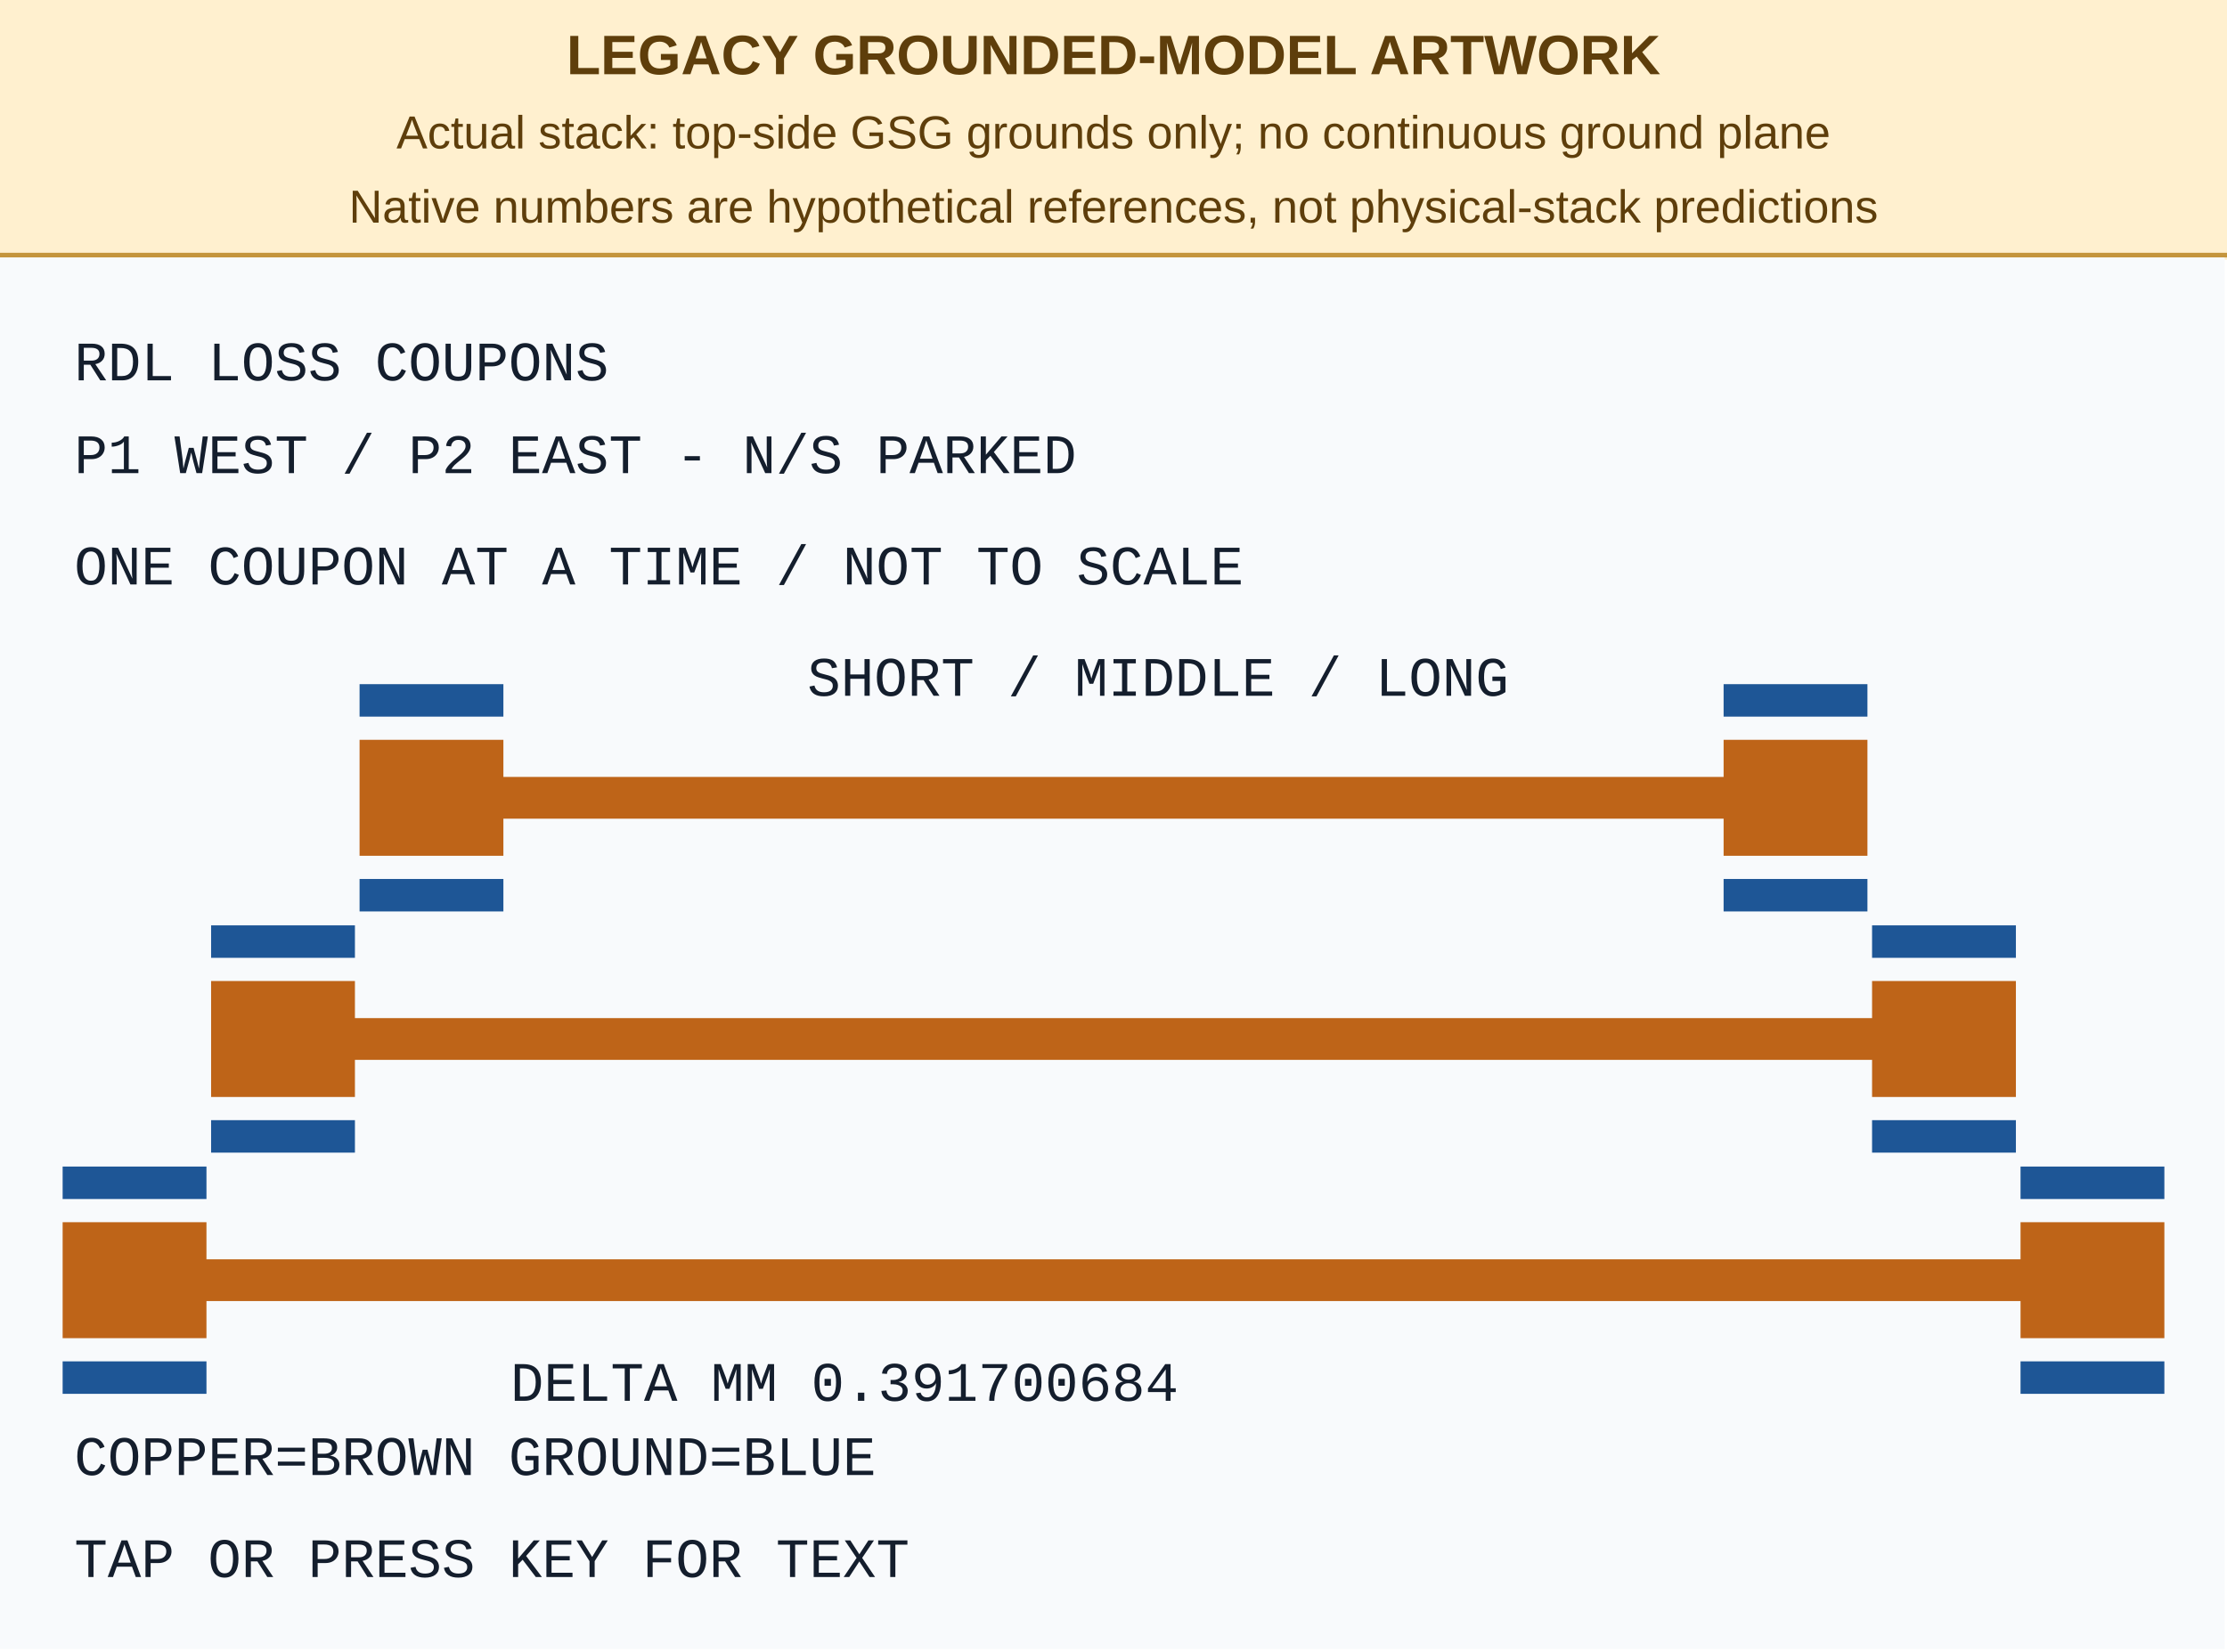
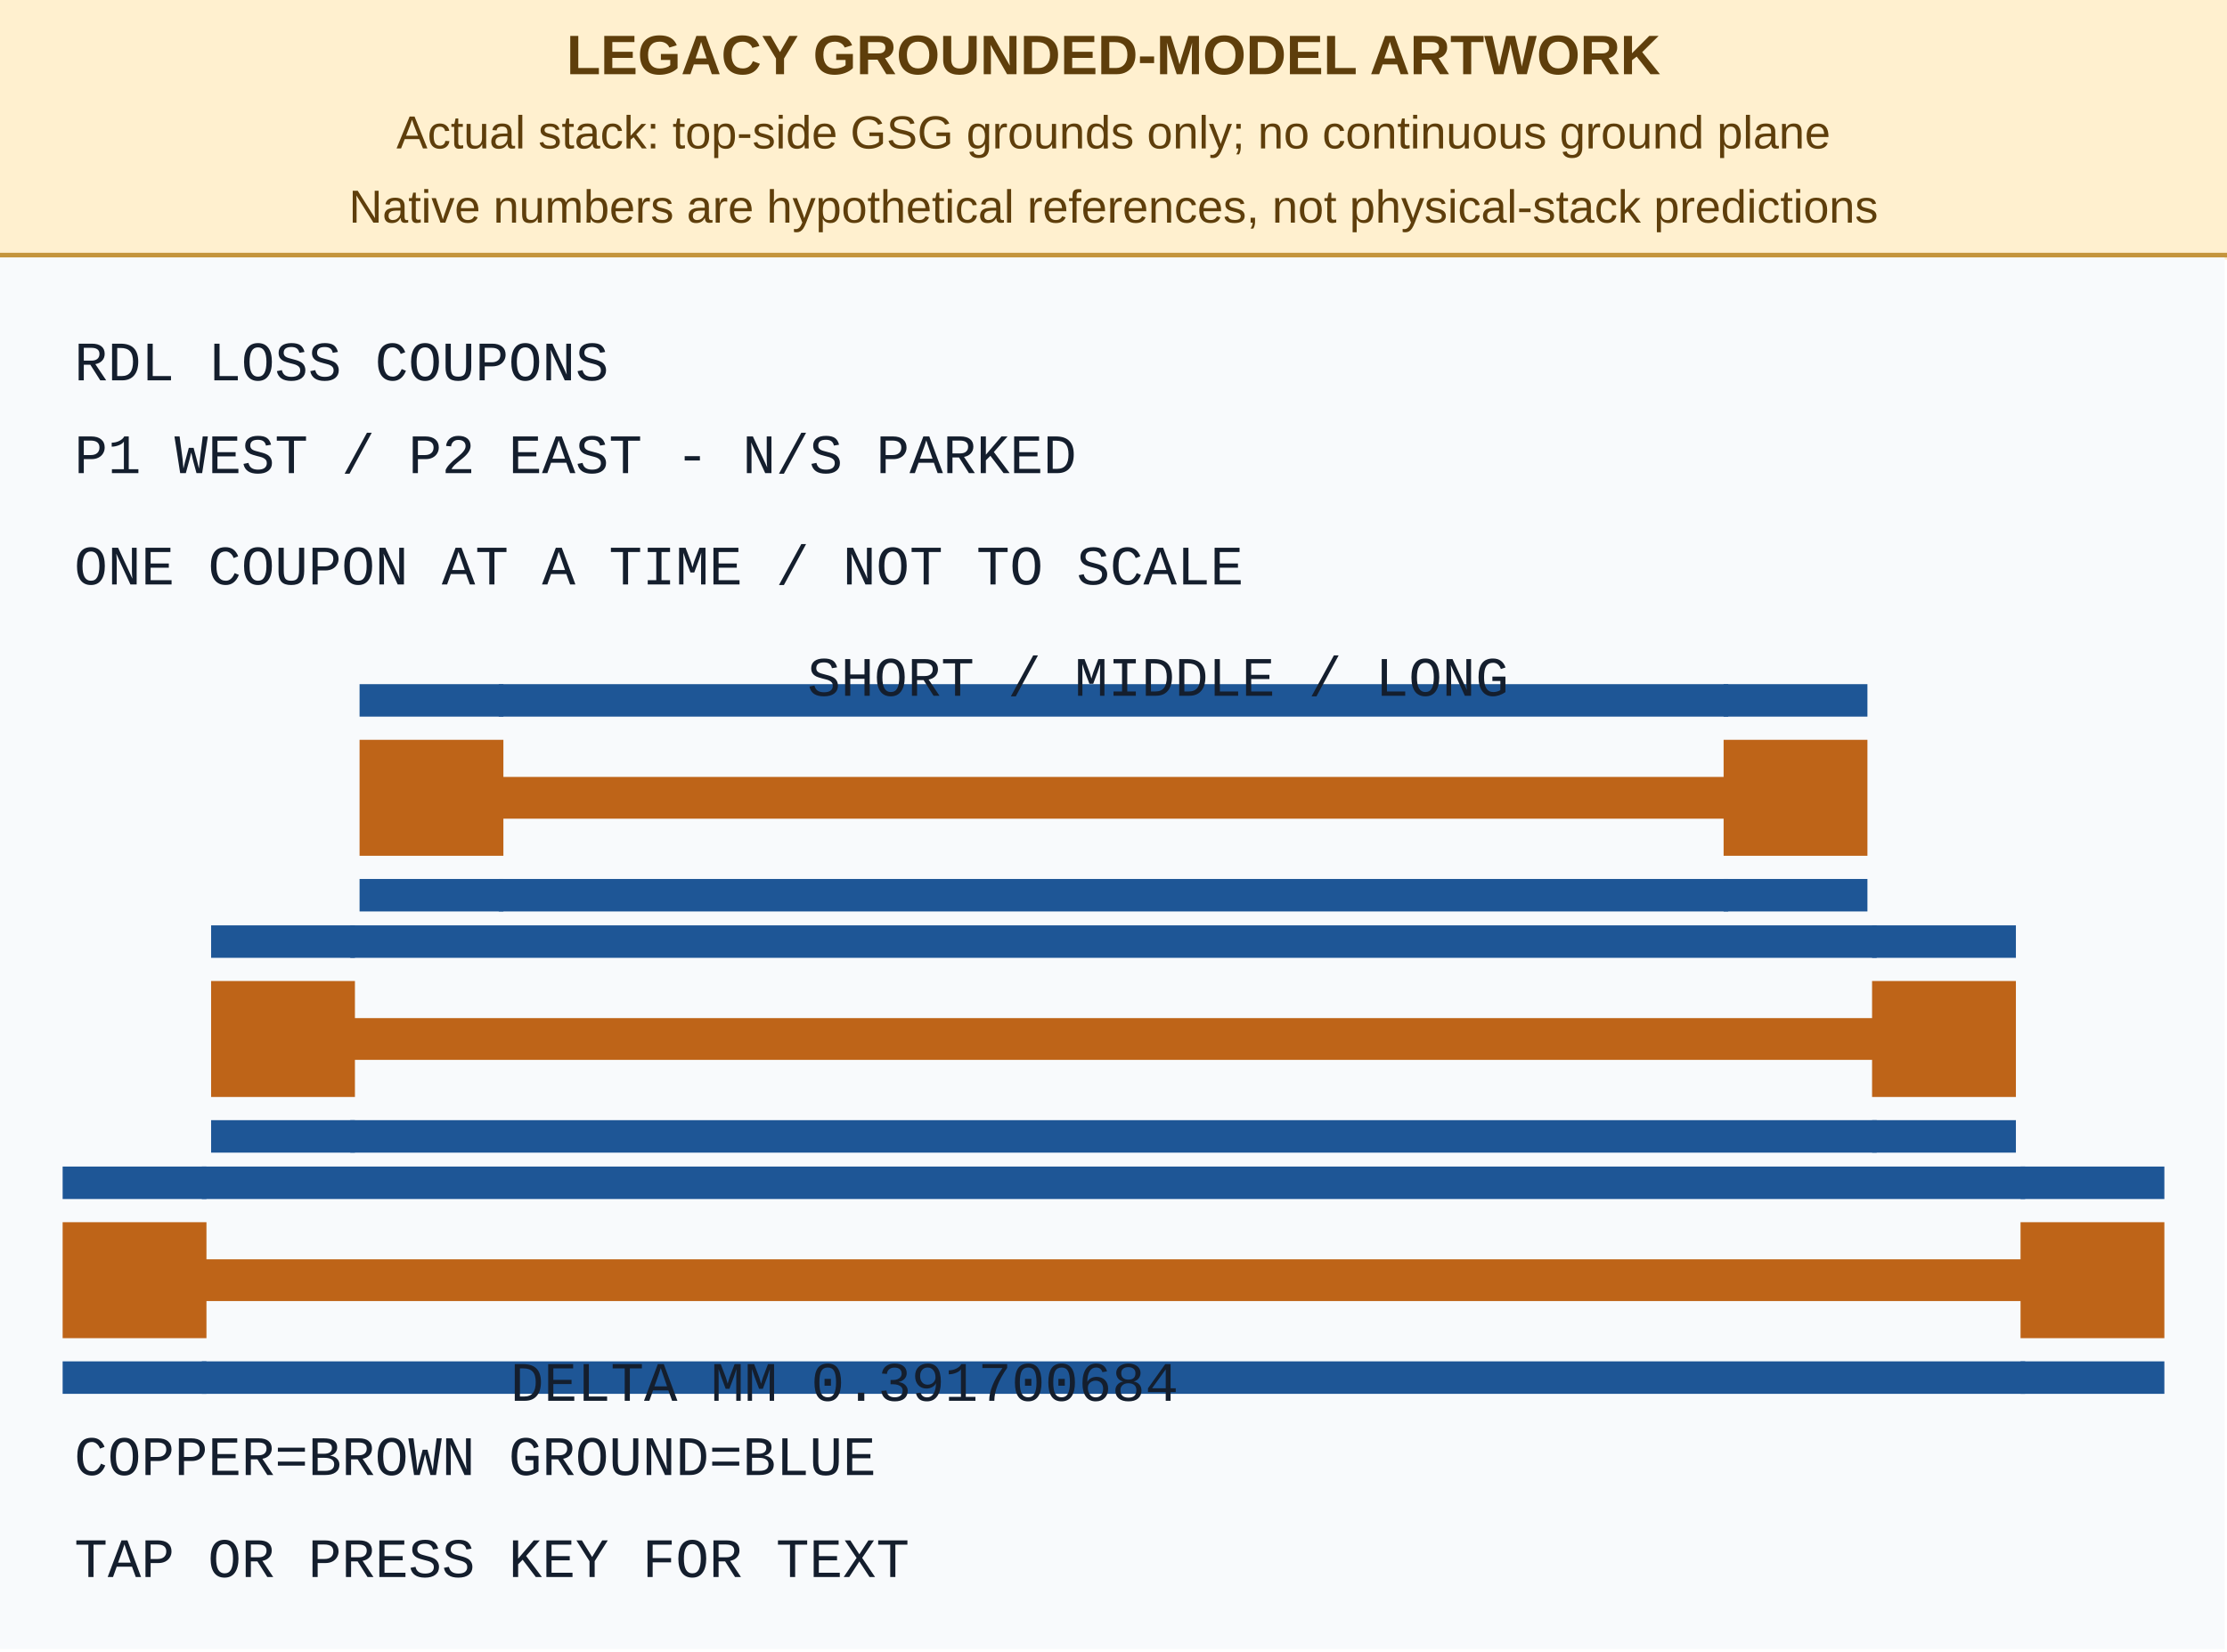
<svg xmlns="http://www.w3.org/2000/svg" width="480" height="356" viewBox="0 0 480 356">
  <rect width="480" height="56" fill="#fff0cf" />
  <path d="M0 55H480" stroke="#c4953d" />
  <text x="240" y="16" text-anchor="middle" fill="#5e3e0b" font-family="Arial,sans-serif" font-size="12" font-weight="bold">LEGACY GROUNDED-MODEL ARTWORK</text>
  <text x="240" y="32" text-anchor="middle" fill="#5e3e0b" font-family="Arial,sans-serif" font-size="10">Actual stack: top-side GSG grounds only; no continuous ground plane</text>
  <text x="240" y="48" text-anchor="middle" fill="#5e3e0b" font-family="Arial,sans-serif" font-size="10">Native numbers are hypothetical references, not physical-stack predictions</text>
  <g transform="translate(0 56)">
    <rect x="0" y="0" width="479" height="299" fill="rgb(248,250,252)" stroke="rgb(248,250,252)" />
    <text x="16" y="26" fill="rgb(20,30,45)" font-family="Courier New,monospace" font-size="12">RDL LOSS COUPONS</text>
    <text x="16" y="46" fill="rgb(20,30,45)" font-family="Courier New,monospace" font-size="12">P1 WEST / P2 EAST - N/S PARKED</text>
    <text x="16" y="70" fill="rgb(20,30,45)" font-family="Courier New,monospace" font-size="12">ONE COUPON AT A TIME / NOT TO SCALE</text>
    <rect x="108" y="112" width="264" height="8" fill="rgb(190,100,24)" stroke="rgb(190,100,24)" />
    <rect x="78" y="104" width="30" height="24" fill="rgb(190,100,24)" stroke="rgb(190,100,24)" />
    <rect x="78" y="92" width="30" height="6" fill="rgb(30,86,150)" stroke="rgb(30,86,150)" />
    <rect x="78" y="134" width="30" height="6" fill="rgb(30,86,150)" stroke="rgb(30,86,150)" />
    <rect x="372" y="104" width="30" height="24" fill="rgb(190,100,24)" stroke="rgb(190,100,24)" />
    <rect x="372" y="92" width="30" height="6" fill="rgb(30,86,150)" stroke="rgb(30,86,150)" />
    <rect x="372" y="134" width="30" height="6" fill="rgb(30,86,150)" stroke="rgb(30,86,150)" />
+     <rect x="108" y="92" width="264" height="6" fill="rgb(30,86,150)" stroke="rgb(30,86,150)" />
+     <rect x="108" y="134" width="264" height="6" fill="rgb(30,86,150)" stroke="rgb(30,86,150)" />
    <rect x="76" y="164" width="328" height="8" fill="rgb(190,100,24)" stroke="rgb(190,100,24)" />
    <rect x="46" y="156" width="30" height="24" fill="rgb(190,100,24)" stroke="rgb(190,100,24)" />
    <rect x="46" y="144" width="30" height="6" fill="rgb(30,86,150)" stroke="rgb(30,86,150)" />
    <rect x="46" y="186" width="30" height="6" fill="rgb(30,86,150)" stroke="rgb(30,86,150)" />
    <rect x="404" y="156" width="30" height="24" fill="rgb(190,100,24)" stroke="rgb(190,100,24)" />
    <rect x="404" y="144" width="30" height="6" fill="rgb(30,86,150)" stroke="rgb(30,86,150)" />
    <rect x="404" y="186" width="30" height="6" fill="rgb(30,86,150)" stroke="rgb(30,86,150)" />
+     <rect x="76" y="144" width="328" height="6" fill="rgb(30,86,150)" stroke="rgb(30,86,150)" />
+     <rect x="76" y="186" width="328" height="6" fill="rgb(30,86,150)" stroke="rgb(30,86,150)" />
    <rect x="44" y="216" width="392" height="8" fill="rgb(190,100,24)" stroke="rgb(190,100,24)" />
    <rect x="14" y="208" width="30" height="24" fill="rgb(190,100,24)" stroke="rgb(190,100,24)" />
    <rect x="14" y="196" width="30" height="6" fill="rgb(30,86,150)" stroke="rgb(30,86,150)" />
    <rect x="14" y="238" width="30" height="6" fill="rgb(30,86,150)" stroke="rgb(30,86,150)" />
    <rect x="436" y="208" width="30" height="24" fill="rgb(190,100,24)" stroke="rgb(190,100,24)" />
    <rect x="436" y="196" width="30" height="6" fill="rgb(30,86,150)" stroke="rgb(30,86,150)" />
    <rect x="436" y="238" width="30" height="6" fill="rgb(30,86,150)" stroke="rgb(30,86,150)" />
+     <rect x="44" y="196" width="392" height="6" fill="rgb(30,86,150)" stroke="rgb(30,86,150)" />
+     <rect x="44" y="238" width="392" height="6" fill="rgb(30,86,150)" stroke="rgb(30,86,150)" />
    <text x="174" y="94" fill="rgb(20,30,45)" font-family="Courier New,monospace" font-size="12">SHORT / MIDDLE / LONG</text>
    <text x="110" y="246" fill="rgb(20,30,45)" font-family="Courier New,monospace" font-size="12">DELTA MM  0.391700684</text>
    <text x="16" y="262" fill="rgb(20,30,45)" font-family="Courier New,monospace" font-size="12">COPPER=BROWN GROUND=BLUE</text>
    <text x="16" y="284" fill="rgb(20,30,45)" font-family="Courier New,monospace" font-size="12">TAP OR PRESS KEY FOR TEXT</text>
  </g>
</svg>
